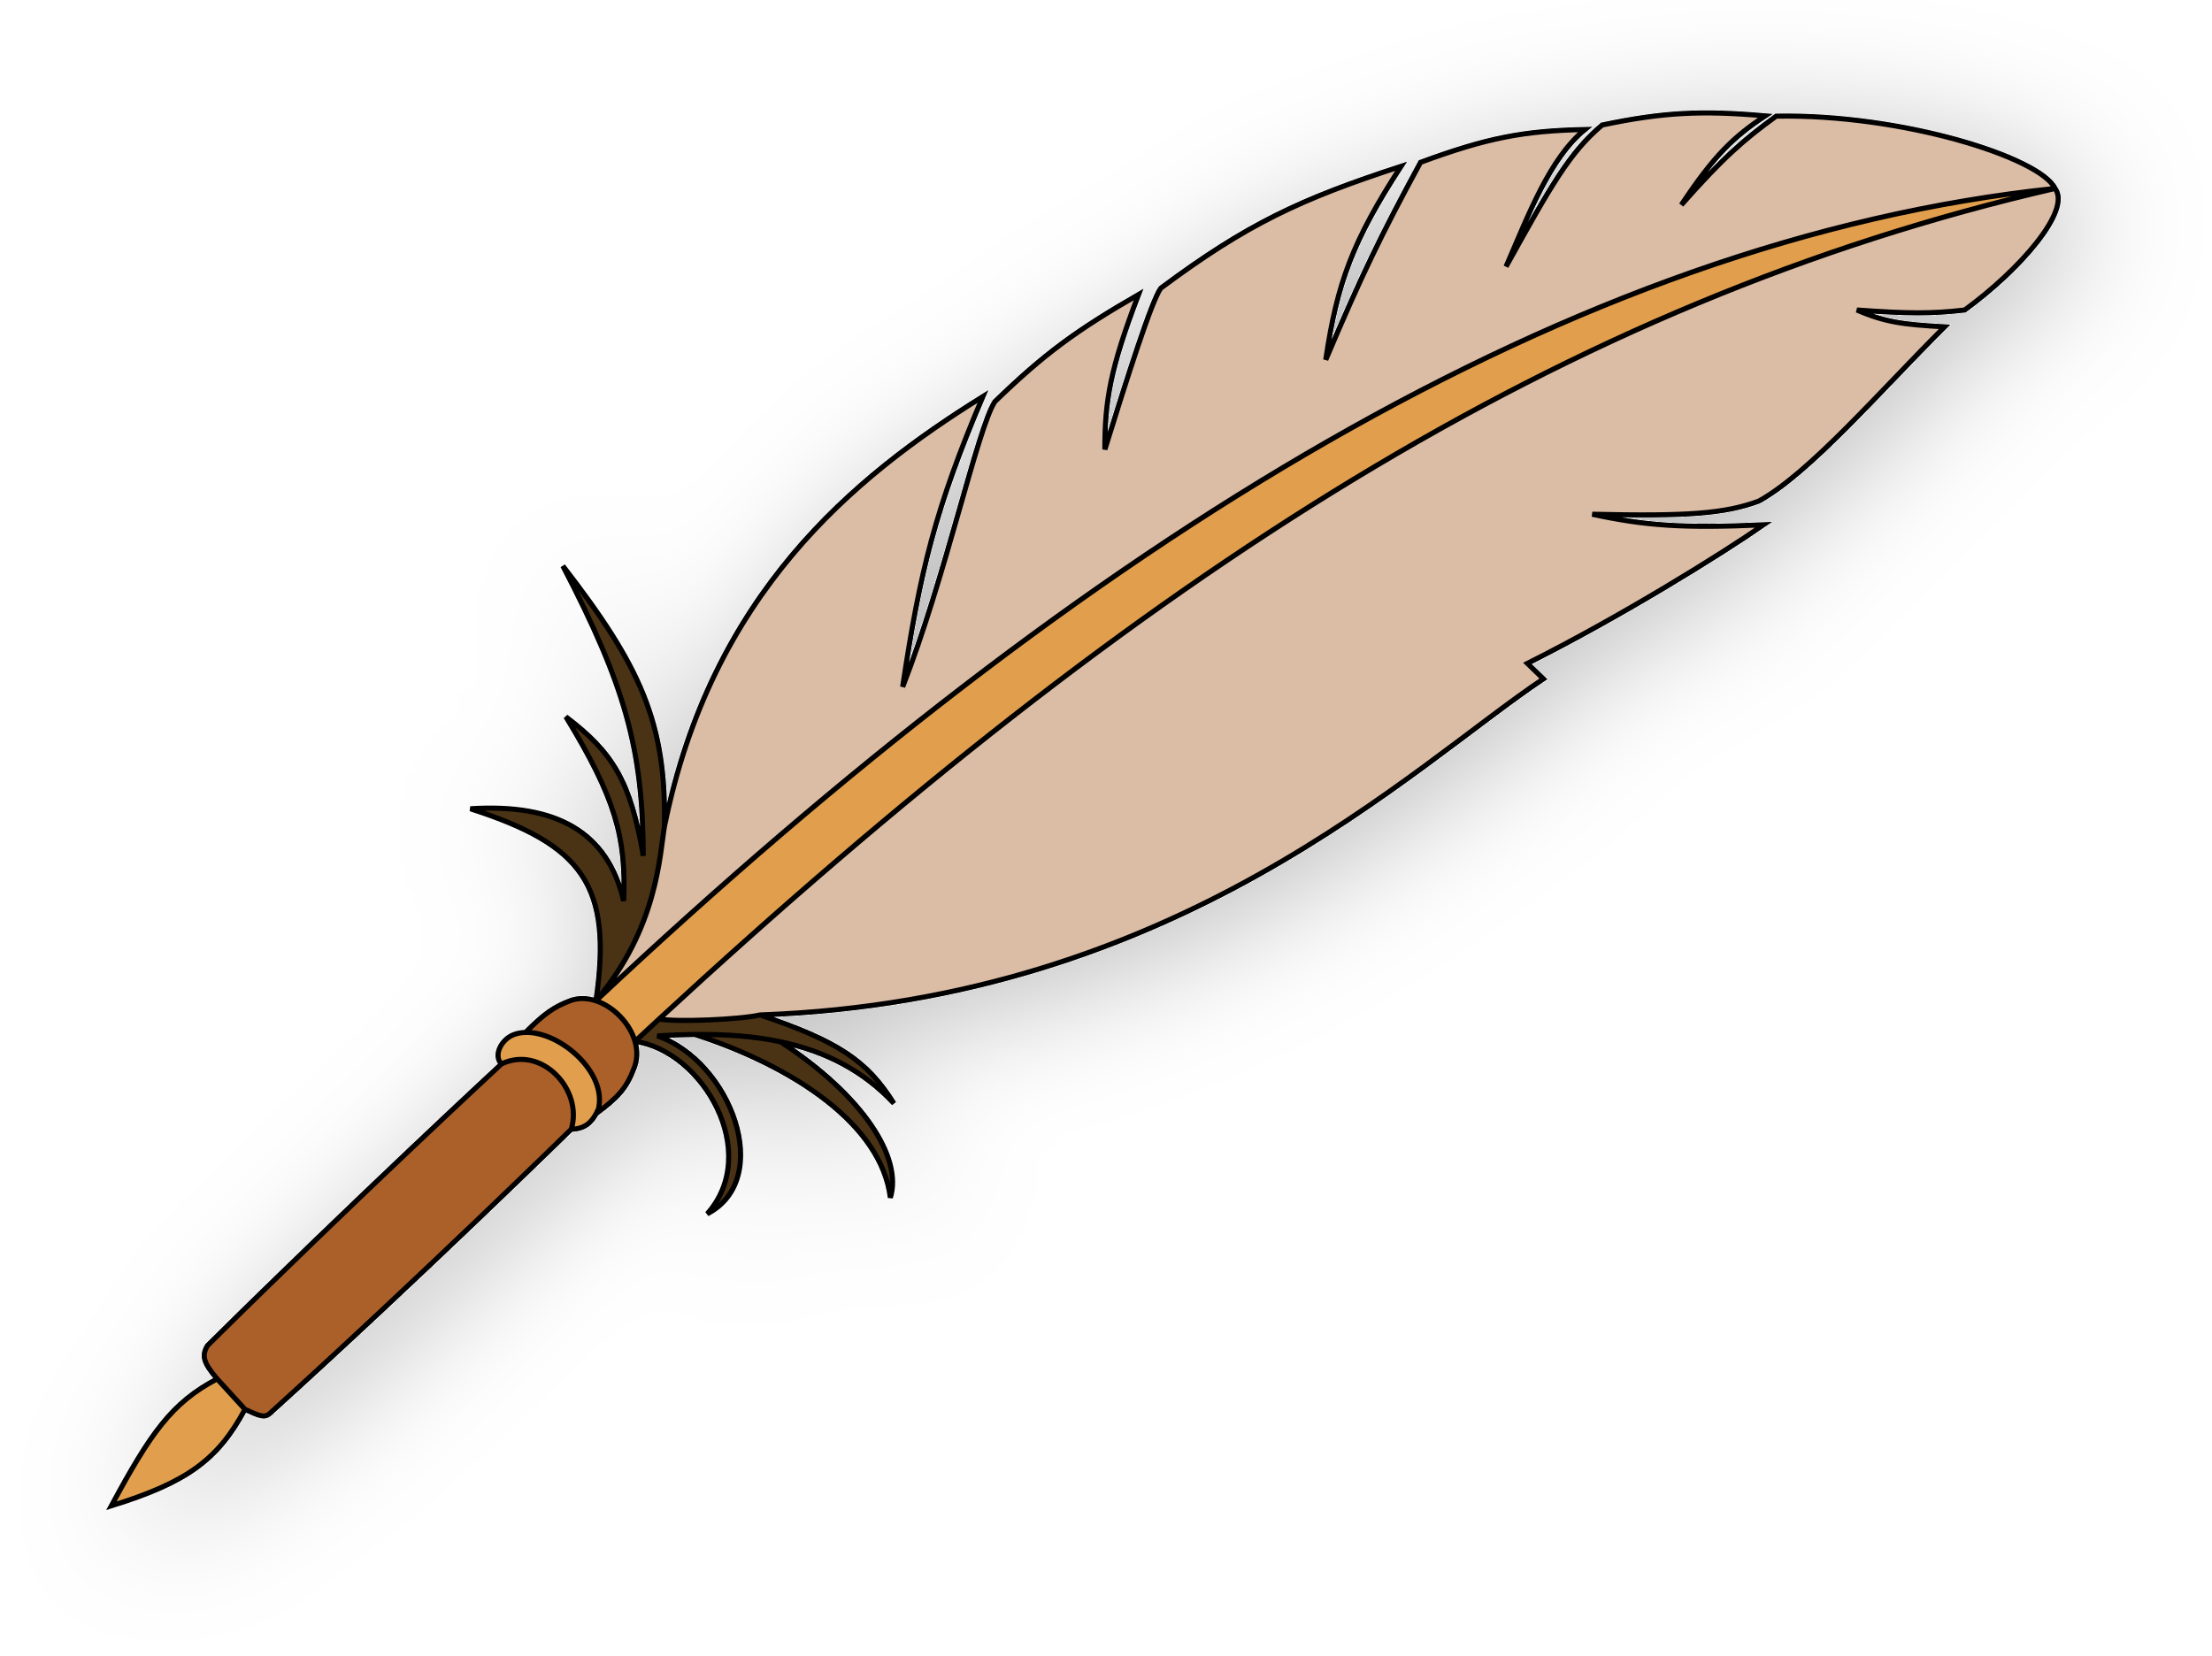
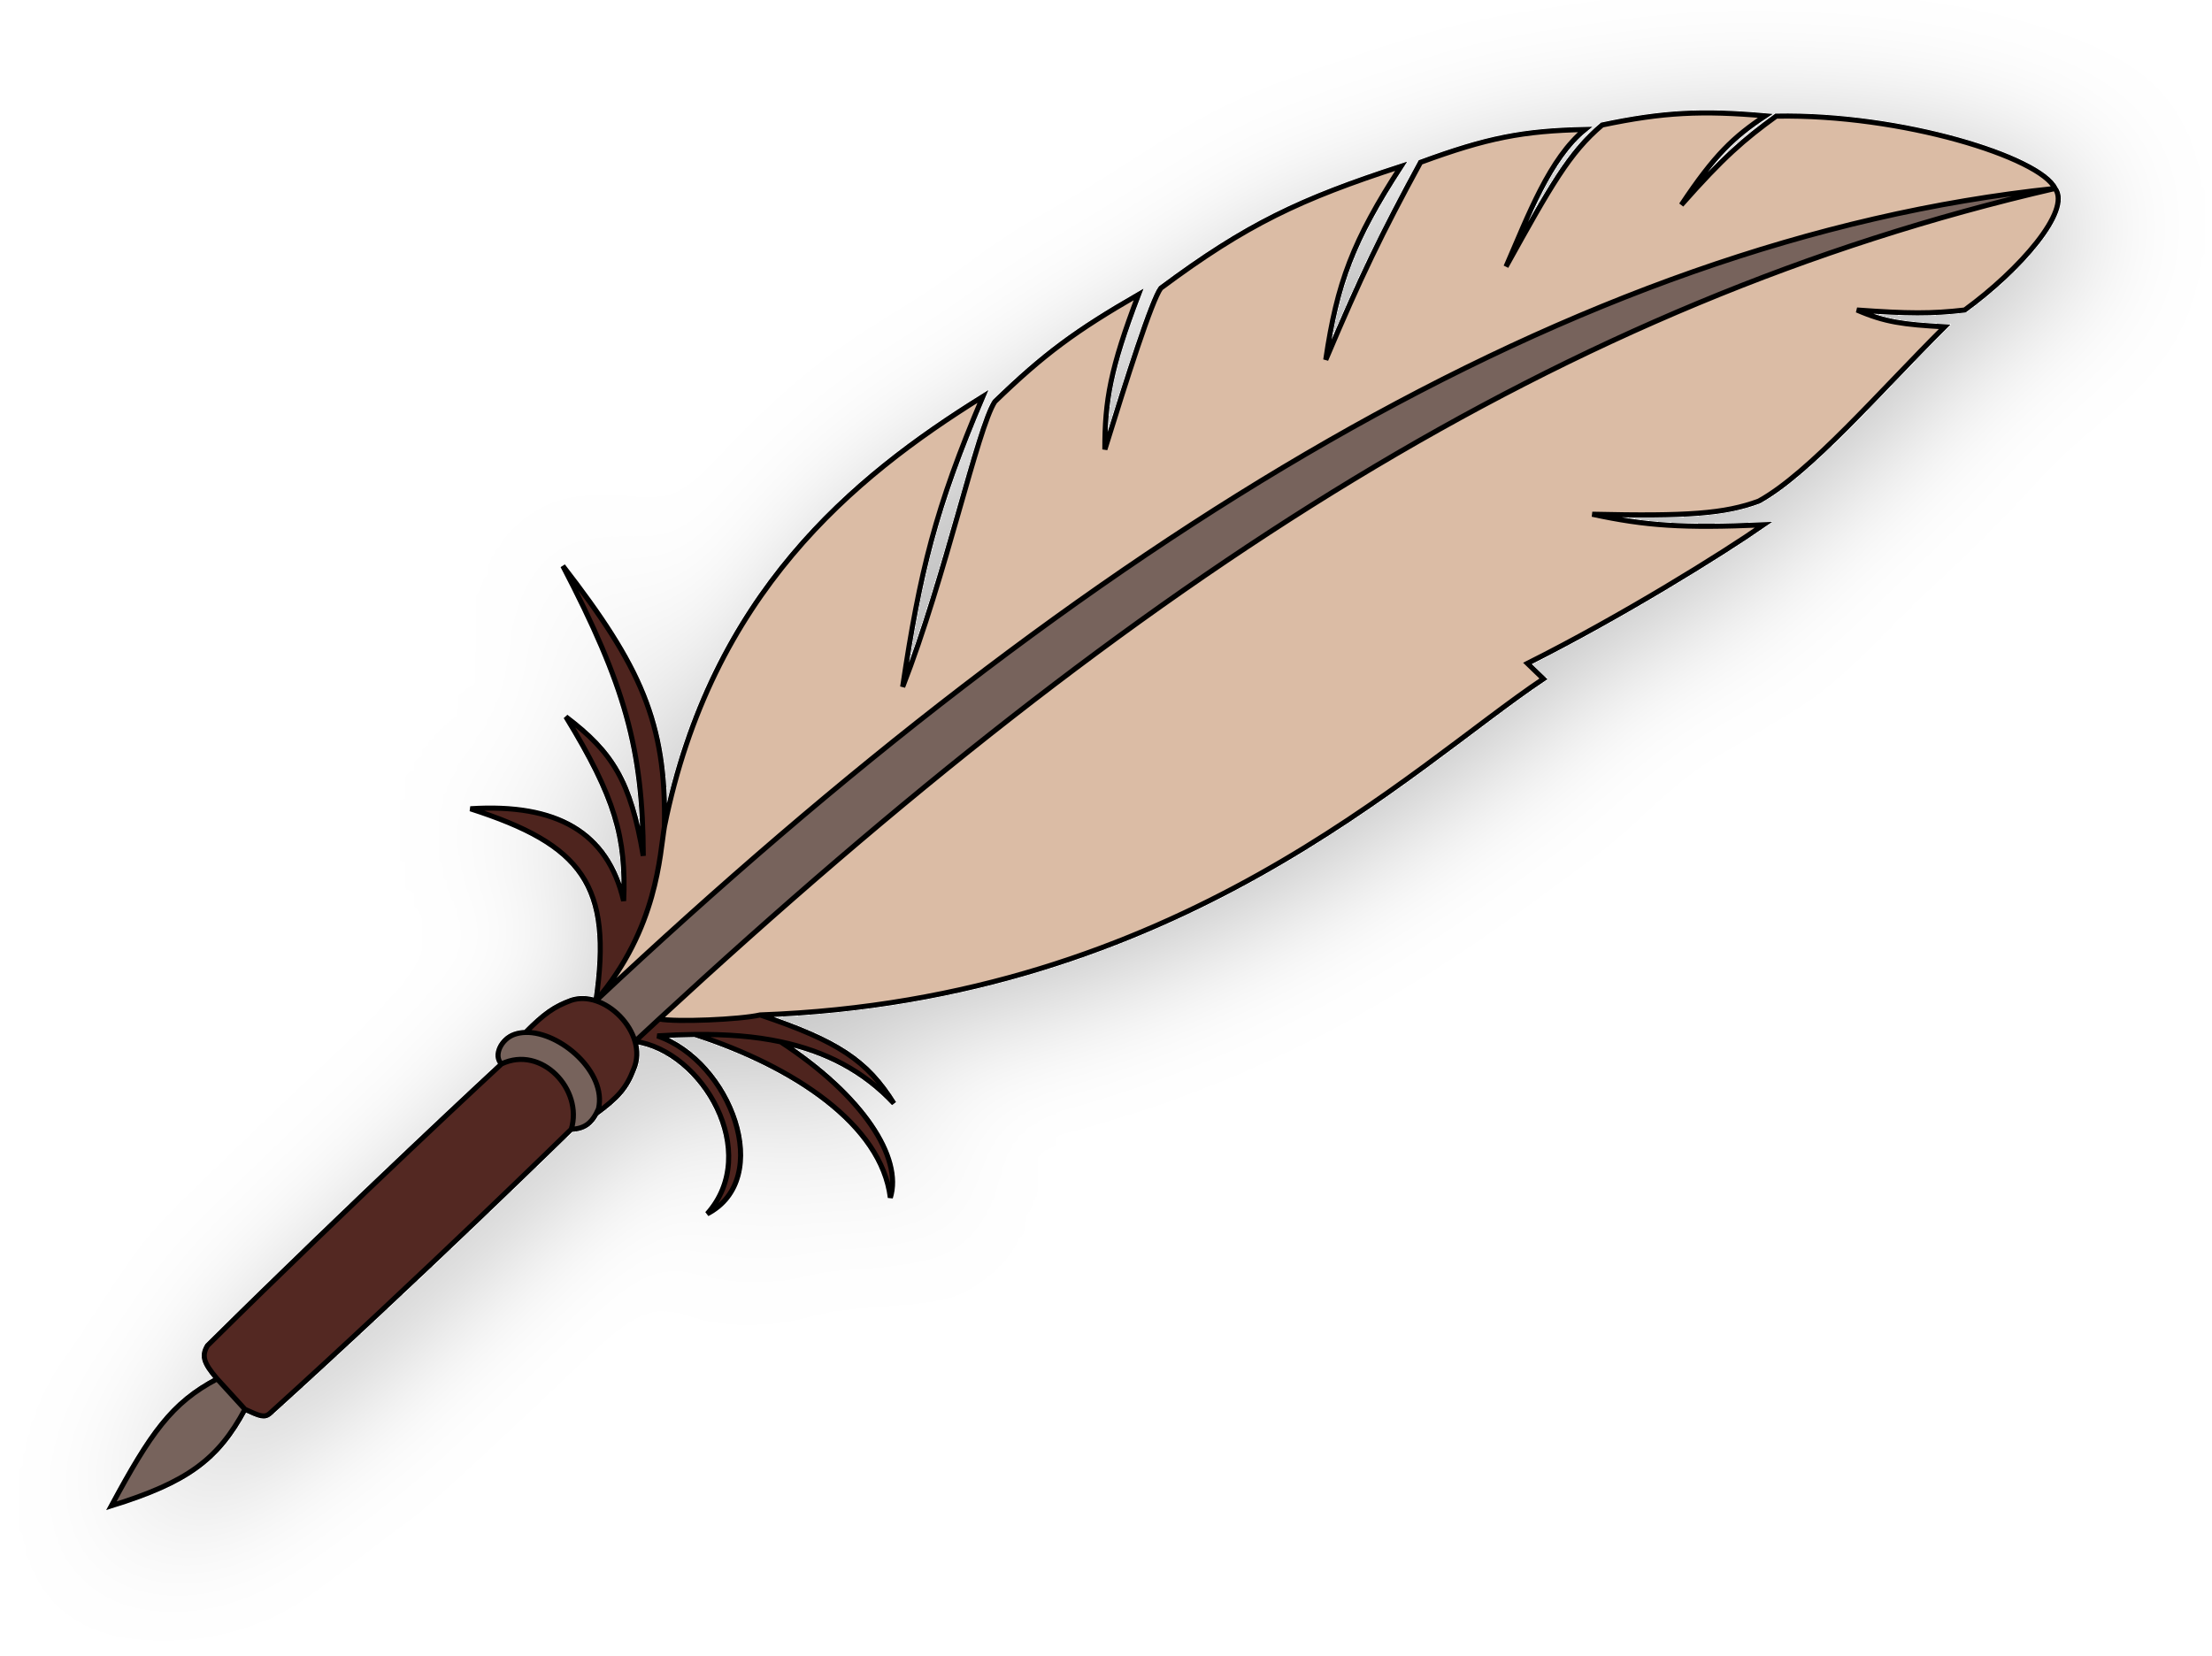
<svg xmlns="http://www.w3.org/2000/svg" width="521" height="390" viewBox="0 0 521 390" fill="none">
-   <g filter="url(#filter0_d_207_706)">
-     <path d="M26.227 354.741C44.154 349.193 51.338 343.866 57.702 332.017L51.146 324.836C40.395 330.479 35.422 337.684 26.227 354.741Z" fill="#E19E4C" />
-     <path d="M51.146 324.836L57.702 332.017L57.875 332.096C61.137 333.586 62.301 334.118 63.599 332.944C98.579 301.309 134.553 266.031 134.553 266.031C137.406 256.665 127.514 246.148 118.108 250.649C118.108 250.649 83.892 282.305 48.853 317.006C47.481 319.348 47.844 321.018 51.146 324.836Z" fill="#AC6029" />
-     <path d="M118.108 250.649C127.514 246.148 137.406 256.665 134.553 266.031C137.602 265.96 139.222 264.582 140.417 262.352C140.61 261.991 140.792 261.608 140.967 261.205C142.953 252.605 131.932 243.001 123.774 243.22C122.849 243.244 121.96 243.395 121.131 243.689C118.017 244.791 116.136 248.698 118.108 250.649Z" fill="#E19E4C" />
-     <path d="M140.967 261.205C140.792 261.608 140.61 261.991 140.417 262.352C145.593 258.556 147.585 256.273 149.248 251.884C150.169 249.764 150.185 247.494 149.563 245.334C148.32 241.021 144.536 237.145 140.353 235.768C138.438 235.138 136.44 235.032 134.564 235.647C130.556 237.122 128.197 238.753 123.774 243.22C131.932 243.001 142.953 252.605 140.967 261.205Z" fill="#AC6029" />
-     <path d="M140.353 235.768C144.536 237.145 148.32 241.021 149.563 245.334C151.464 243.563 153.361 241.803 155.255 240.055C268.888 135.112 368.468 71.024 484.037 44.397C370.634 56.23 255.85 127.27 140.353 235.768Z" fill="#E19E4C" />
-     <path d="M163.666 243.708C187.045 251.282 207.617 264.982 209.705 282.158C212.631 272.726 203.299 258.106 183.849 245.428C177.765 244.137 171.285 243.634 163.666 243.708Z" fill="#4A3214" />
-     <path d="M149.563 245.334C165.454 247.542 179.475 271.466 166.569 285.957C182.424 277.763 172.182 250.018 154.826 244.04C157.892 243.849 160.837 243.736 163.666 243.708C171.285 243.634 177.765 244.137 183.849 245.428C194.57 247.703 203.424 252.339 210.549 259.946C204.264 249.865 197.417 245.279 179.041 239.104C174.322 240.199 159.21 240.833 155.255 240.055C153.361 241.803 151.464 243.563 149.563 245.334Z" fill="#4A3214" />
-     <path d="M110.794 190.533C137.162 199.014 144.335 208.489 140.353 235.768C154.922 218.714 155.387 201.154 156.498 194.716C156.998 170.262 150.806 156.867 132.571 133.326C147.203 161.485 151.426 176.447 151.508 201.614C148.547 183.95 144.235 177.158 133.278 168.863C144.898 187.921 147.52 197.3 146.89 212.248C143.137 196.01 131.102 189.236 110.794 190.533Z" fill="#4A3214" />
-     <path d="M484.037 44.397C368.468 71.024 268.888 135.112 155.255 240.055C159.21 240.833 174.322 240.199 179.041 239.104C277.462 235.621 332.511 180.663 363.532 159.928L359.766 156.288C381.833 145.227 405.707 130.377 415.383 123.637C396.291 124.479 387.609 123.847 375.029 121.147C397.348 121.652 406.208 121.039 414.271 118.048C426.343 111.369 442.643 92.313 458.027 76.997C448.249 76.444 443.97 75.904 437.361 73.034C449.316 73.899 454.986 73.945 462.755 73.036C475.689 63.616 487.982 49.574 484.037 44.397Z" fill="#DBBCA5" />
-     <path d="M140.353 235.768C255.85 127.27 370.634 56.23 484.037 44.397C480.566 37.091 447.934 26.806 418.357 27.36C410.778 32.857 405.885 37.084 396.012 48.266C403.843 36.462 408.374 32.215 415.791 27.293C400.892 26 391.799 26.412 377.357 29.447C369.637 35.966 365.332 43.688 354.72 62.809C359.99 50.676 364.991 37.283 373.331 30.504C358.727 30.818 350.251 32.468 334.579 38.239C325.406 55.104 320.505 65.247 312.262 84.757C314.923 66.686 318.642 56.693 330.011 39.17C306.265 46.893 293.686 52.783 273.405 67.881C271.284 70.707 265.353 89.334 260.233 105.88C260.217 94.426 261.512 86.834 268.183 69.361C253.382 77.902 245.909 83.39 234.311 94.621C230.232 100.899 222.741 135.816 212.611 161.81C216.661 134.712 220.333 119.681 231.508 93.404C200.685 112.552 167.544 140.068 156.498 194.716C155.387 201.154 154.922 218.714 140.353 235.768Z" fill="#DBBCA5" />
-     <path d="M57.702 332.017C51.338 343.866 44.154 349.193 26.227 354.741C35.422 337.684 40.395 330.479 51.146 324.836M57.702 332.017L51.146 324.836M57.702 332.017L57.875 332.096M134.553 266.031C134.553 266.031 98.579 301.309 63.599 332.944C62.301 334.118 61.137 333.586 57.875 332.096C57.818 332.07 57.76 332.044 57.702 332.017M51.146 324.836C47.844 321.018 47.481 319.348 48.853 317.006C83.892 282.305 118.108 250.649 118.108 250.649M118.108 250.649C127.514 246.148 137.406 256.665 134.553 266.031M140.417 262.352C140.61 261.991 140.792 261.608 140.967 261.205C142.953 252.605 131.932 243.001 123.774 243.22C122.849 243.244 121.96 243.395 121.131 243.689C118.017 244.791 116.136 248.698 118.108 250.649M134.553 266.031C137.602 265.96 139.222 264.582 140.417 262.352M140.353 235.768C144.536 237.145 148.32 241.021 149.563 245.334C150.185 247.494 150.169 249.764 149.248 251.884C147.585 256.273 145.593 258.556 140.417 262.352M123.774 243.22C128.197 238.753 130.556 237.122 134.564 235.647C136.44 235.032 138.438 235.138 140.353 235.768M149.563 245.334C165.454 247.542 179.475 271.466 166.569 285.957C182.424 277.763 172.182 250.018 154.826 244.04C157.892 243.848 160.837 243.736 163.666 243.708M484.037 44.397C368.468 71.024 268.888 135.112 155.255 240.055C153.361 241.803 151.464 243.563 149.563 245.334M484.037 44.397C370.634 56.23 255.85 127.27 140.353 235.768M155.255 240.055C159.21 240.833 174.322 240.199 179.041 239.104C277.462 235.621 332.511 180.663 363.532 159.928L359.766 156.288C381.833 145.227 405.707 130.377 415.383 123.637C396.291 124.479 387.609 123.847 375.029 121.147C397.348 121.652 406.208 121.039 414.271 118.048C426.343 111.369 442.643 92.313 458.027 76.997C448.249 76.444 443.97 75.904 437.361 73.034C449.316 73.899 454.986 73.945 462.755 73.036C475.689 63.616 487.982 49.574 484.037 44.397M484.037 44.397C480.566 37.091 447.934 26.806 418.357 27.36C410.778 32.857 405.885 37.084 396.012 48.266C403.843 36.462 408.374 32.215 415.791 27.293C400.892 26 391.799 26.412 377.357 29.447C369.637 35.966 365.332 43.688 354.72 62.809C359.99 50.676 364.991 37.283 373.331 30.504C358.727 30.818 350.251 32.468 334.579 38.239C325.406 55.104 320.505 65.247 312.262 84.757C314.923 66.686 318.642 56.693 330.011 39.17C306.265 46.893 293.686 52.783 273.405 67.881C271.284 70.707 265.353 89.334 260.233 105.88C260.217 94.426 261.512 86.834 268.183 69.361C253.382 77.902 245.909 83.39 234.311 94.621C230.232 100.899 222.741 135.816 212.611 161.81C216.661 134.712 220.333 119.681 231.508 93.404C200.685 112.552 167.544 140.068 156.498 194.716M140.353 235.768C144.335 208.489 137.162 199.014 110.794 190.533C131.102 189.236 143.137 196.01 146.89 212.248C147.52 197.3 144.898 187.921 133.278 168.863C144.235 177.158 148.547 183.95 151.508 201.614C151.426 176.447 147.203 161.485 132.571 133.326C150.806 156.867 156.998 170.262 156.498 194.716M140.353 235.768C154.922 218.714 155.387 201.154 156.498 194.716M179.041 239.104C197.417 245.279 204.263 249.865 210.549 259.946C203.424 252.339 194.57 247.703 183.849 245.428M163.666 243.708C187.045 251.282 207.617 264.982 209.705 282.158C212.631 272.726 203.299 258.106 183.849 245.428M163.666 243.708C171.285 243.634 177.765 244.137 183.849 245.428" stroke="black" stroke-width="1.203" />
+   <g filter="url(#filter0_d_1198_381)">
+     <path d="M26.227 354.74C44.154 349.192 51.338 343.865 57.702 332.016L51.146 324.835C40.395 330.478 35.422 337.683 26.227 354.74Z" fill="#77635C" />
+     <path d="M51.146 324.835L57.702 332.016L57.875 332.095C61.137 333.585 62.301 334.117 63.599 332.943C98.579 301.308 134.553 266.03 134.553 266.03C137.406 256.664 127.514 246.147 118.108 250.648C118.108 250.648 83.892 282.304 48.854 317.005C47.481 319.347 47.844 321.017 51.146 324.835Z" fill="#532822" />
+     <path d="M118.108 250.648C127.514 246.147 137.406 256.664 134.553 266.03C137.603 265.959 139.223 264.581 140.417 262.351C140.61 261.99 140.792 261.607 140.967 261.204C142.953 252.604 131.932 243 123.774 243.219C122.849 243.243 121.96 243.394 121.131 243.688C118.017 244.79 116.137 248.697 118.108 250.648Z" fill="#77635C" />
+     <path d="M140.967 261.204C140.792 261.607 140.61 261.99 140.417 262.351C145.593 258.555 147.585 256.272 149.248 251.883C150.169 249.763 150.185 247.493 149.563 245.334C148.32 241.02 144.536 237.144 140.353 235.767C138.439 235.137 136.44 235.031 134.564 235.646C130.556 237.121 128.197 238.752 123.774 243.219C131.932 243 142.953 252.604 140.967 261.204Z" fill="#532822" />
+     <path d="M140.353 235.767C144.536 237.144 148.32 241.02 149.563 245.334C151.464 243.562 153.361 241.802 155.255 240.054C268.888 135.111 368.468 71.023 484.037 44.396C370.634 56.229 255.85 127.269 140.353 235.767Z" fill="#77635C" />
+     <path d="M163.666 243.707C187.045 251.281 207.617 264.981 209.705 282.157C212.631 272.725 203.299 258.105 183.849 245.427C177.765 244.136 171.285 243.633 163.666 243.707Z" fill="#4E241E" />
+     <path d="M149.563 245.334C165.454 247.541 179.475 271.465 166.569 285.956C182.424 277.762 172.182 250.017 154.826 244.039C157.892 243.848 160.837 243.735 163.666 243.707C171.285 243.633 177.765 244.136 183.849 245.427C194.57 247.702 203.424 252.338 210.549 259.945C204.264 249.865 197.417 245.278 179.041 239.103C174.323 240.198 159.21 240.832 155.255 240.054C153.361 241.802 151.464 243.562 149.563 245.334Z" fill="#4E241E" />
+     <path d="M110.794 190.532C137.162 199.013 144.335 208.488 140.353 235.767C154.922 218.713 155.387 201.153 156.498 194.715C156.998 170.261 150.806 156.866 132.571 133.326C147.203 161.484 151.426 176.446 151.508 201.613C148.547 183.949 144.235 177.157 133.278 168.862C144.898 187.92 147.52 197.299 146.89 212.247C143.137 196.009 131.102 189.235 110.794 190.532Z" fill="#4E241E" />
+     <path d="M484.037 44.396C368.468 71.023 268.888 135.111 155.255 240.054C159.21 240.832 174.323 240.198 179.041 239.103C277.462 235.62 332.511 180.662 363.532 159.927L359.766 156.287C381.833 145.226 405.707 130.376 415.383 123.636C396.291 124.478 387.609 123.846 375.029 121.146C397.348 121.651 406.208 121.038 414.271 118.047C426.343 111.368 442.643 92.312 458.028 76.996C448.249 76.443 443.97 75.903 437.361 73.033C449.316 73.898 454.986 73.944 462.755 73.035C475.689 63.615 487.982 49.573 484.037 44.396Z" fill="#DBBCA5" />
+     <path d="M140.353 235.767C255.85 127.269 370.634 56.229 484.037 44.396C480.566 37.09 447.934 26.805 418.357 27.359C410.778 32.856 405.885 37.083 396.012 48.265C403.843 36.461 408.374 32.214 415.791 27.292C400.892 25.999 391.799 26.411 377.357 29.446C369.637 35.965 365.332 43.687 354.72 62.808C359.99 50.675 364.991 37.282 373.331 30.503C358.727 30.817 350.251 32.467 334.579 38.238C325.406 55.103 320.505 65.246 312.262 84.757C314.923 66.684 318.642 56.692 330.011 39.169C306.265 46.892 293.686 52.782 273.405 67.88C271.284 70.707 265.353 89.333 260.233 105.879C260.217 94.425 261.512 86.833 268.183 69.359C253.382 77.901 245.909 83.389 234.311 94.621C230.232 100.898 222.741 135.815 212.611 161.809C216.661 134.712 220.333 119.68 231.508 93.403C200.685 112.551 167.544 140.067 156.498 194.715C155.387 201.153 154.922 218.713 140.353 235.767Z" fill="#DBBCA5" />
+     <path d="M57.702 332.016C51.338 343.865 44.154 349.192 26.227 354.74C35.422 337.683 40.395 330.478 51.146 324.835M57.702 332.016L51.146 324.835M57.702 332.016L57.875 332.095M134.553 266.03C134.553 266.03 98.579 301.308 63.599 332.943C62.301 334.117 61.137 333.585 57.875 332.095C57.818 332.069 57.76 332.043 57.702 332.016M51.146 324.835C47.844 321.017 47.481 319.347 48.854 317.005C83.892 282.304 118.108 250.648 118.108 250.648M118.108 250.648C127.514 246.147 137.406 256.664 134.553 266.03M140.417 262.351C140.61 261.99 140.792 261.607 140.967 261.204C142.953 252.604 131.932 243 123.774 243.219C122.849 243.243 121.96 243.394 121.131 243.688C118.017 244.79 116.137 248.697 118.108 250.648M134.553 266.03C137.603 265.959 139.223 264.581 140.417 262.351M123.774 243.219C128.197 238.752 130.556 237.121 134.564 235.646C136.44 235.031 138.439 235.137 140.353 235.767C144.536 237.144 148.32 241.02 149.563 245.334C150.185 247.493 150.169 249.763 149.248 251.883C147.585 256.272 145.593 258.555 140.417 262.351M149.563 245.334C165.454 247.541 179.475 271.465 166.569 285.956C182.424 277.762 172.182 250.017 154.826 244.039C157.892 243.848 160.837 243.735 163.666 243.707M484.037 44.396C368.468 71.023 268.888 135.111 155.255 240.054C153.361 241.802 151.464 243.562 149.563 245.334M484.037 44.396C370.634 56.229 255.85 127.269 140.353 235.767M155.255 240.054C159.21 240.832 174.323 240.198 179.041 239.103C277.462 235.62 332.511 180.662 363.532 159.927L359.766 156.287C381.833 145.226 405.707 130.376 415.383 123.636C396.291 124.478 387.609 123.846 375.029 121.146C397.348 121.651 406.208 121.038 414.271 118.047C426.343 111.368 442.643 92.312 458.028 76.996C448.249 76.443 443.97 75.903 437.361 73.033C449.316 73.898 454.986 73.944 462.755 73.035C475.689 63.615 487.982 49.573 484.037 44.396M484.037 44.396C480.566 37.09 447.934 26.805 418.357 27.359C410.778 32.856 405.885 37.083 396.012 48.265C403.843 36.461 408.374 32.214 415.791 27.292C400.892 25.999 391.799 26.411 377.357 29.446C369.637 35.965 365.332 43.687 354.72 62.808C359.99 50.675 364.991 37.282 373.331 30.503C358.727 30.817 350.251 32.467 334.579 38.238C325.406 55.103 320.505 65.246 312.262 84.757C314.923 66.684 318.642 56.692 330.011 39.169C306.265 46.892 293.686 52.782 273.405 67.88C271.284 70.707 265.353 89.333 260.233 105.879C260.217 94.425 261.512 86.833 268.183 69.359C253.382 77.901 245.909 83.389 234.311 94.621C230.232 100.898 222.741 135.815 212.611 161.809C216.661 134.712 220.333 119.68 231.508 93.403C200.685 112.551 167.544 140.067 156.498 194.715M140.353 235.767C144.335 208.488 137.162 199.013 110.794 190.532C131.102 189.235 143.137 196.009 146.89 212.247C147.52 197.299 144.898 187.92 133.278 168.862C144.235 177.157 148.547 183.949 151.508 201.613C151.426 176.446 147.203 161.484 132.571 133.326C150.806 156.866 156.998 170.261 156.498 194.715M140.353 235.767C154.922 218.713 155.387 201.153 156.498 194.715M179.041 239.103C197.417 245.278 204.264 249.865 210.549 259.945C203.424 252.338 194.57 247.702 183.849 245.427M163.666 243.707C187.045 251.281 207.617 264.981 209.705 282.157C212.631 272.725 203.299 258.105 183.849 245.427M163.666 243.707C171.285 243.633 177.765 244.136 183.849 245.427" stroke="black" stroke-width="1.203" />
  </g>
  <defs>
-     <filter id="filter0_d_207_706" x="0" y="0" width="520.388" height="389.75" filterUnits="userSpaceOnUse" color-interpolation-filters="sRGB">
+     <filter id="filter0_d_1198_381" x="0" y="0" width="520.388" height="389.75" filterUnits="userSpaceOnUse" color-interpolation-filters="sRGB">
      <feFlood flood-opacity="0" result="BackgroundImageFix" />
      <feColorMatrix in="SourceAlpha" type="matrix" values="0 0 0 0 0 0 0 0 0 0 0 0 0 0 0 0 0 0 127 0" result="hardAlpha" />
      <feOffset dx="5" dy="4" />
      <feGaussianBlur stdDeviation="15" />
      <feComposite in2="hardAlpha" operator="out" />
      <feColorMatrix type="matrix" values="0 0 0 0 0 0 0 0 0 0 0 0 0 0 0 0 0 0 0.25 0" />
-       <feBlend mode="normal" in2="BackgroundImageFix" result="effect1_dropShadow_207_706" />
-       <feBlend mode="normal" in="SourceGraphic" in2="effect1_dropShadow_207_706" result="shape" />
+       <feBlend mode="normal" in2="BackgroundImageFix" result="effect1_dropShadow_1198_381" />
+       <feBlend mode="normal" in="SourceGraphic" in2="effect1_dropShadow_1198_381" result="shape" />
    </filter>
  </defs>
</svg>
